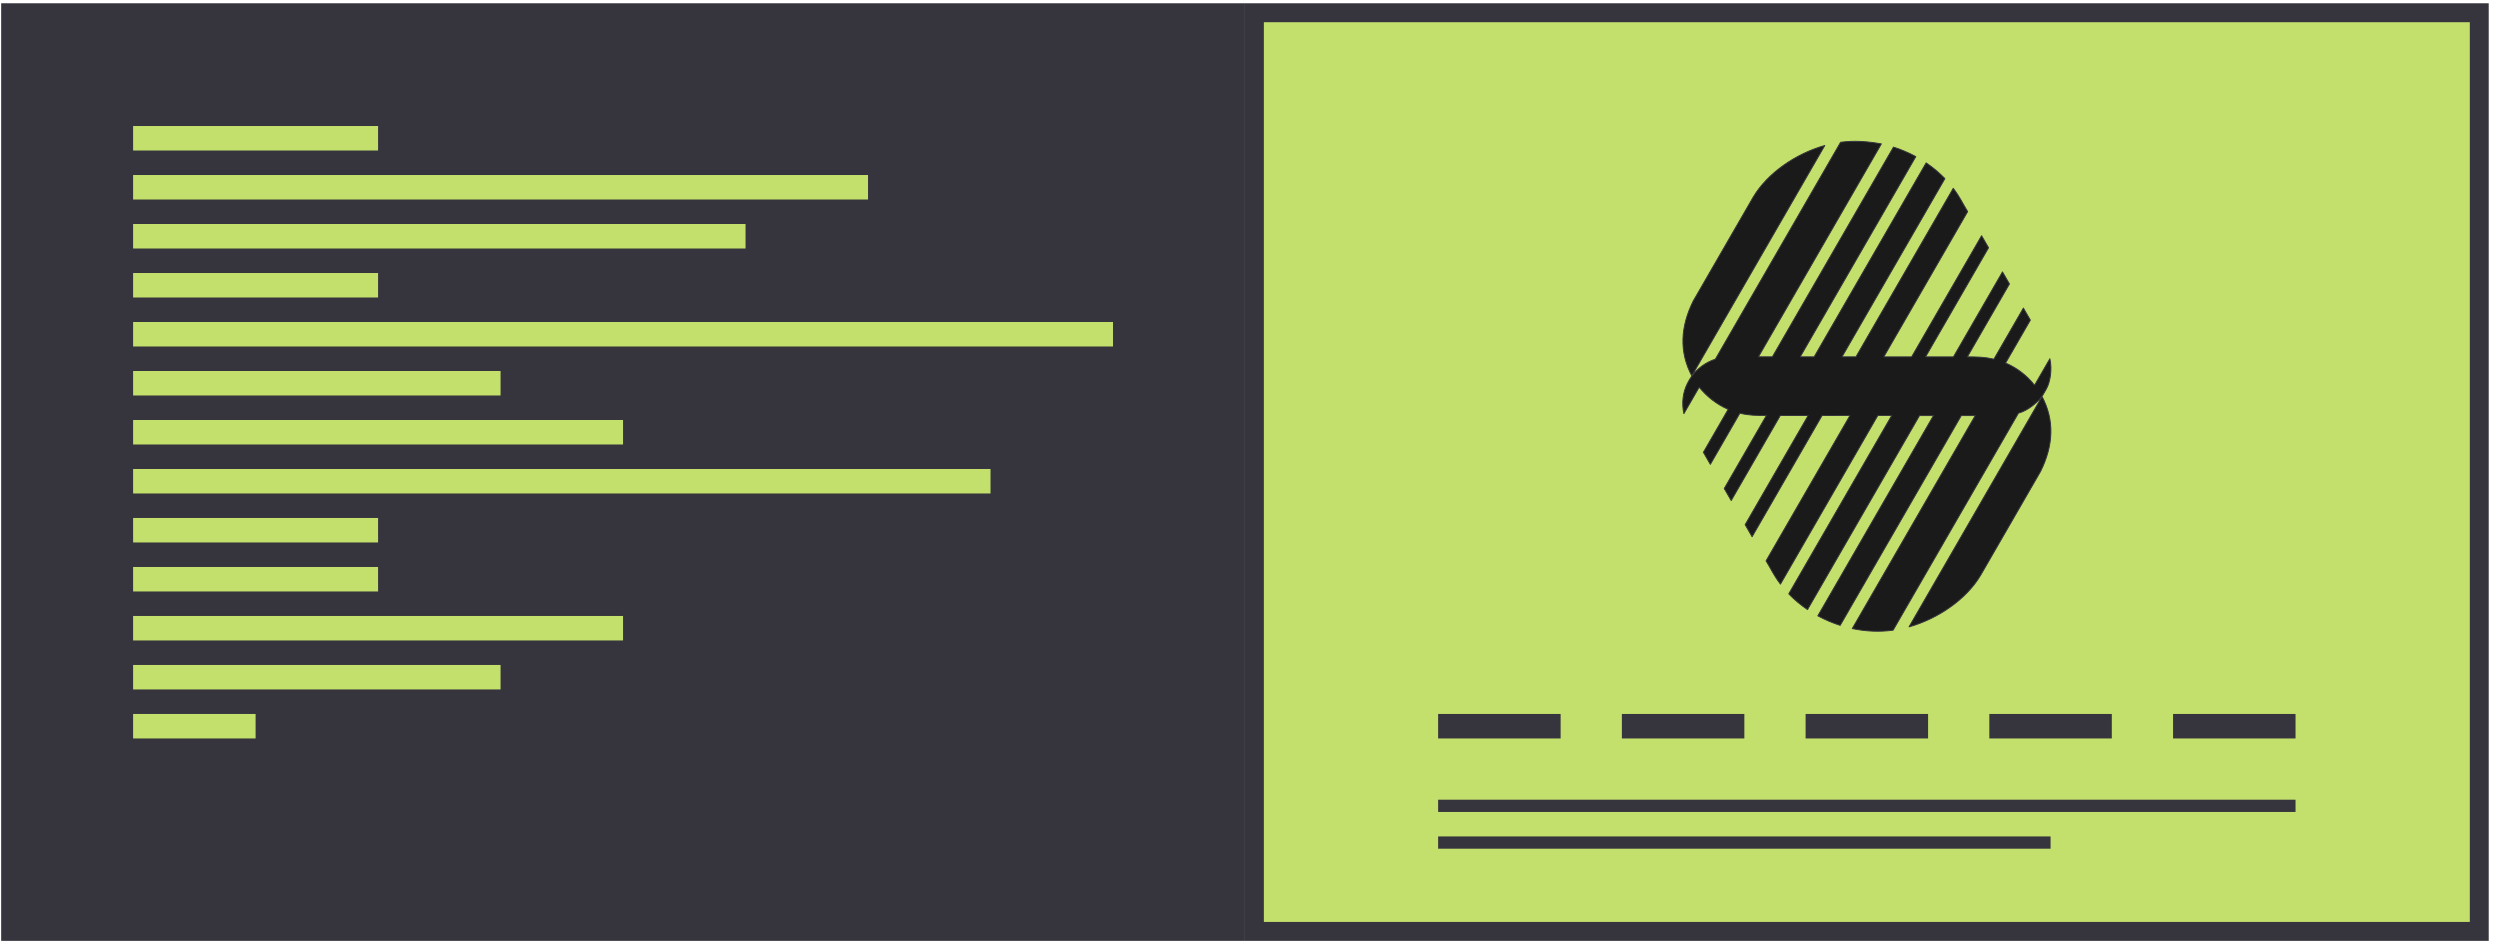
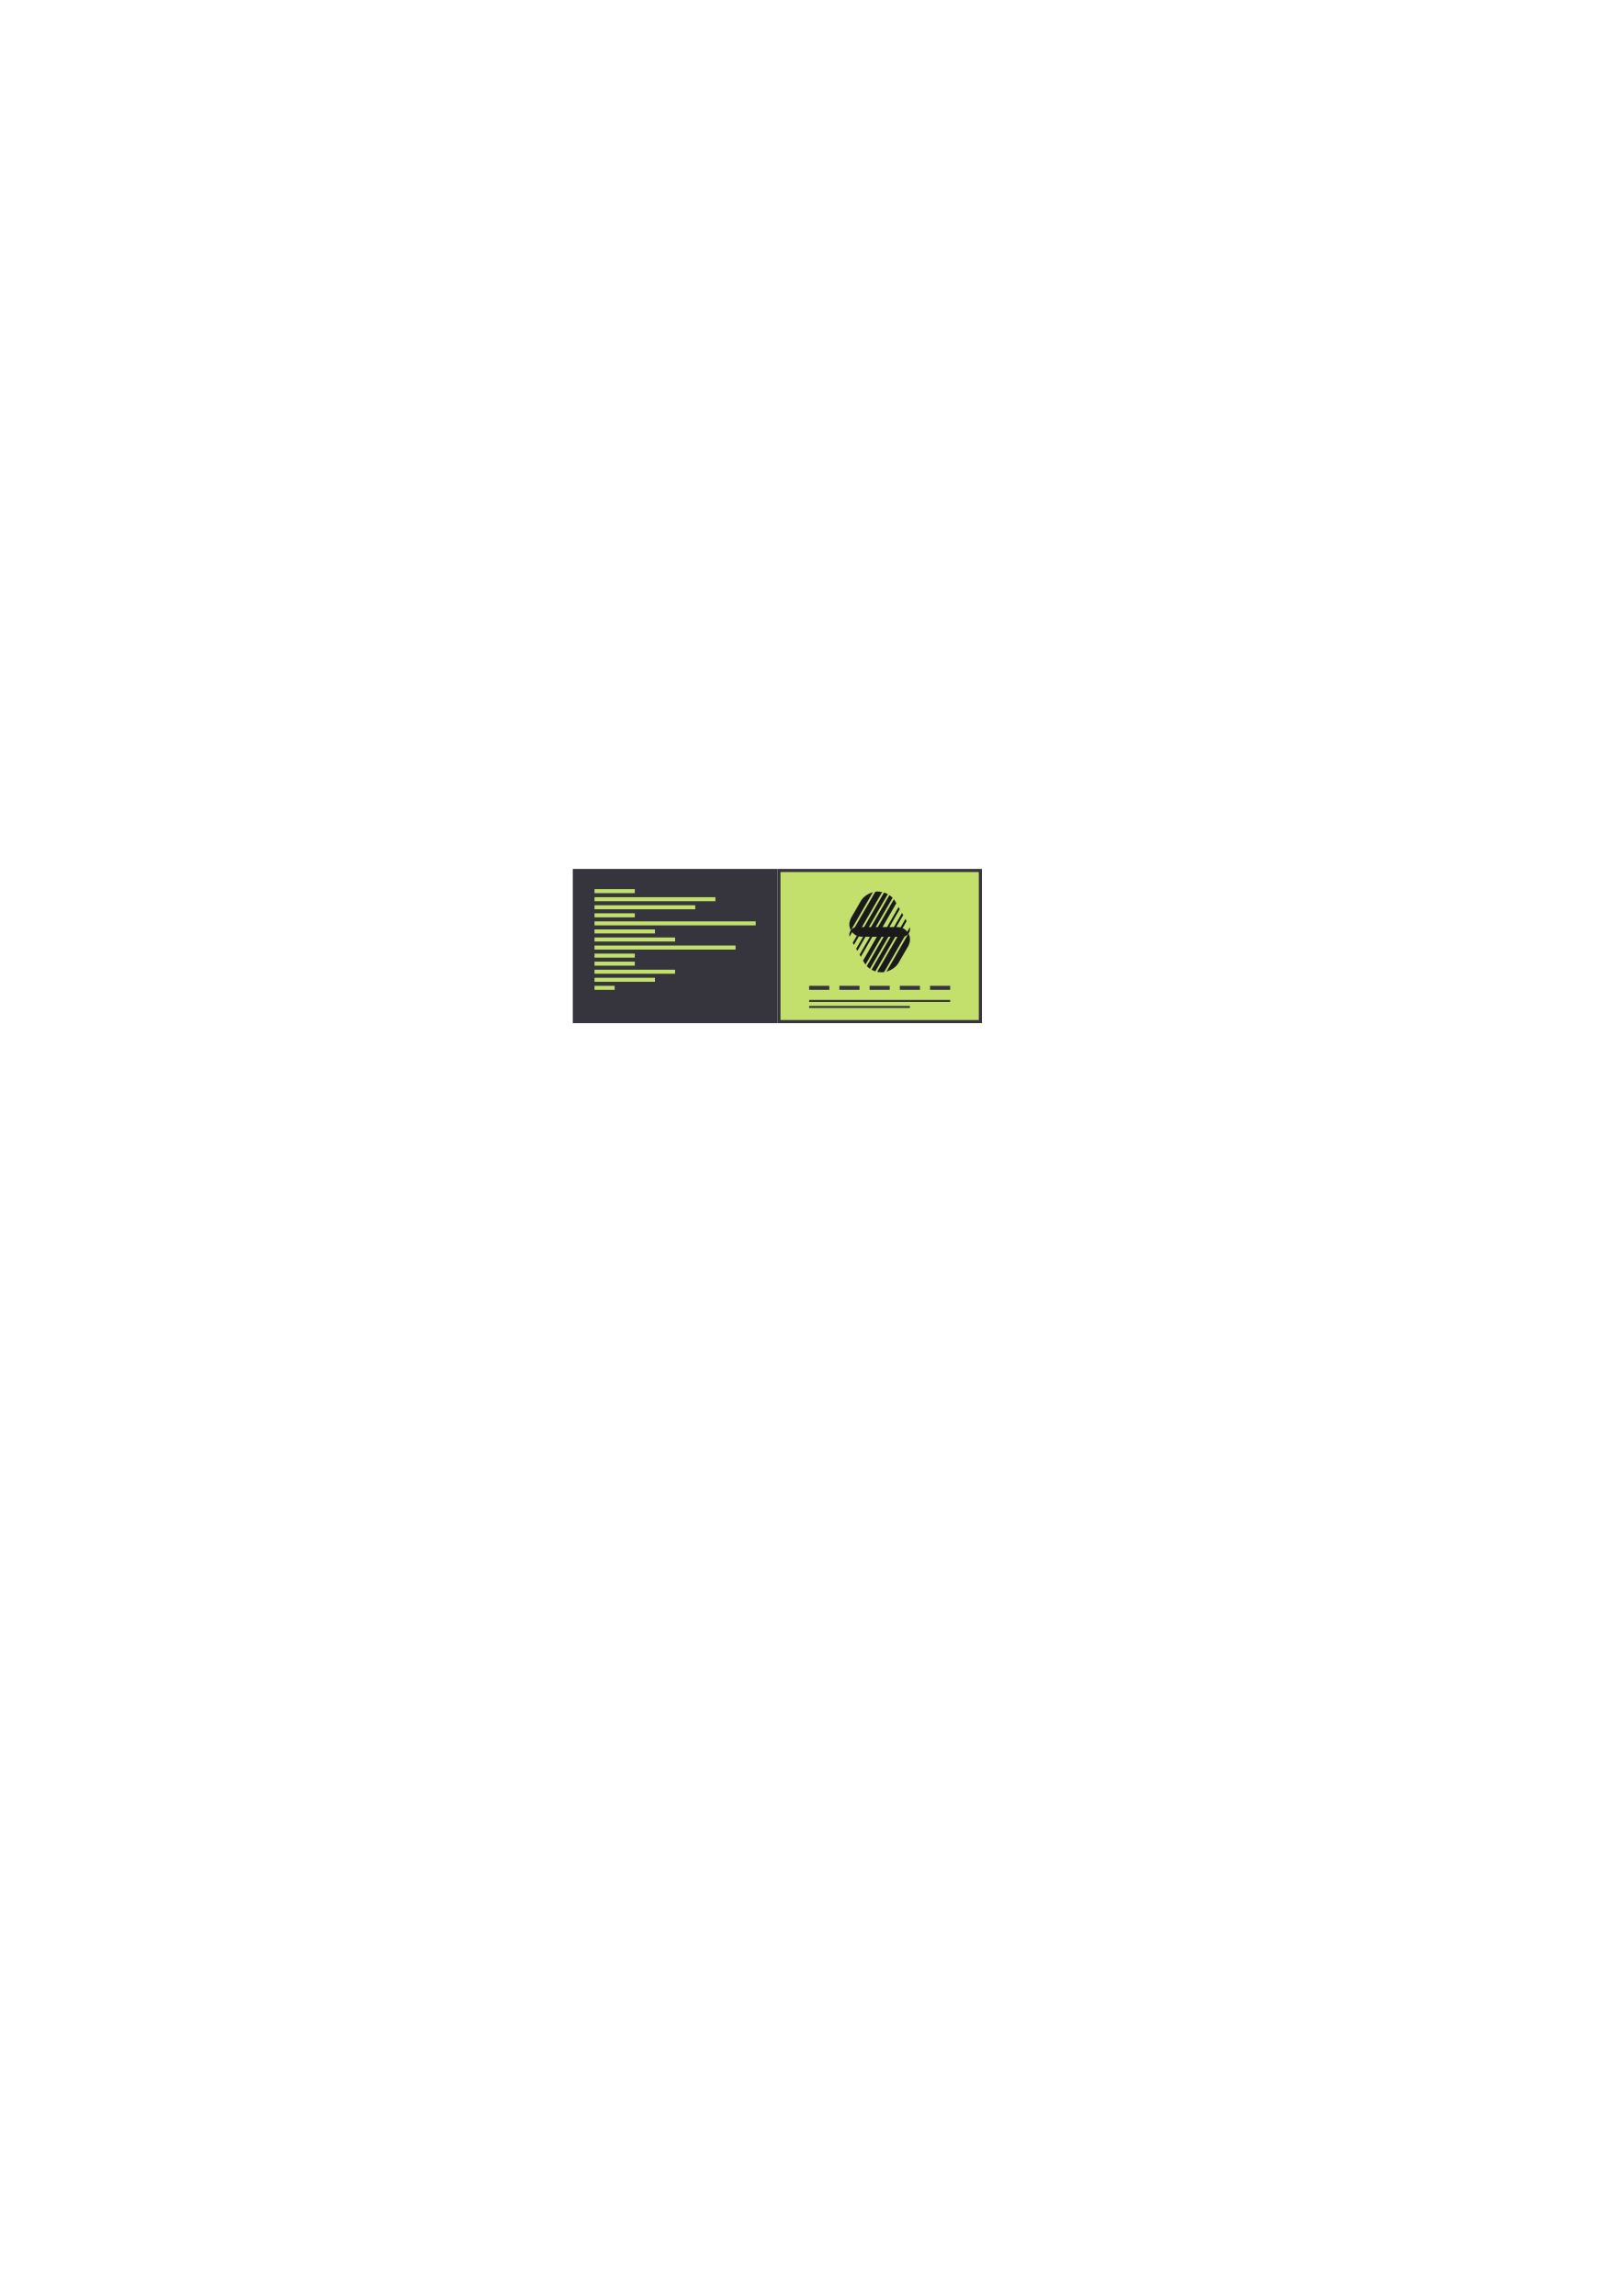
- <svg xmlns="http://www.w3.org/2000/svg" width="201" height="76" viewBox="0 0 201 76" fill="none">
-   <g id="webDesignIcon">
-     <g id="Code">
-       <path id="screen1" d="M99.334 1.023H0.854V74.883H99.334V1.023Z" fill="#36343C" stroke="#36343C" stroke-width="1.521" stroke-linecap="round" />
-       <path id="codeLine1" d="M30.398 10.132H10.702V12.101H30.398V10.132Z" fill="#C3E06D" />
-       <path id="codeLine2" d="M69.79 14.071H10.702V16.041H69.79V14.071Z" fill="#C3E06D" />
-       <path id="codeLine3" d="M59.942 18.01H10.702V19.98H59.942V18.01Z" fill="#C3E06D" />
-       <path id="codeLine4" d="M30.398 21.95H10.702V23.919H30.398V21.95Z" fill="#C3E06D" />
-       <path id="codeLine5" d="M89.486 25.889H10.702V27.858H89.486V25.889Z" fill="#C3E06D" />
-       <path id="codeLine6" d="M40.246 29.828H10.702V31.797H40.246V29.828Z" fill="#C3E06D" />
-       <path id="codeLine7" d="M50.094 33.767H10.702V35.737H50.094V33.767Z" fill="#C3E06D" />
-       <path id="codeLine8" d="M79.638 37.706H10.702V39.676H79.638V37.706Z" fill="#C3E06D" />
-       <path id="codeLine9" d="M30.398 41.645H10.702V43.615H30.398V41.645Z" fill="#C3E06D" />
-       <path id="codeLine10" d="M30.398 45.585H10.702V47.554H30.398V45.585Z" fill="#C3E06D" />
-       <path id="codeLine11" d="M50.094 49.524H10.702V51.493H50.094V49.524Z" fill="#C3E06D" />
-       <path id="CodeLine12" d="M40.246 53.463H10.702V55.432H40.246V53.463Z" fill="#C3E06D" />
-       <path id="codeLine13" d="M20.55 57.402H10.702V59.372H20.55V57.402Z" fill="#C3E06D" />
-     </g>
-     <g id="Website">
-       <path id="screen2" d="M199.333 1.023H100.854V74.883H199.333V1.023Z" fill="#C3E06D" stroke="#36343C" stroke-width="1.521" stroke-linecap="round" />
-       <path id="logoWebsite" d="M147.985 11.435C144.629 17.248 141.272 23.062 137.916 28.875C137.171 29.12 136.454 29.625 136.005 30.263C135.87 30.455 135.771 30.622 135.664 30.835C135.302 31.556 135.198 32.407 135.384 33.261C135.794 32.551 136.204 31.841 136.614 31.13C137.25 31.905 138.04 32.519 138.945 32.911C138.281 34.063 137.616 35.214 136.952 36.365C137.082 36.59 137.376 37.1 137.512 37.335C138.303 35.964 139.094 34.593 139.886 33.222C140.628 33.407 141.263 33.405 142.02 33.405C142.023 33.401 142.024 33.394 142.024 33.394C142.024 33.394 142.024 33.394 142.024 33.394C140.892 35.354 139.761 37.315 138.629 39.275C138.783 39.543 139.02 39.953 139.189 40.245C140.505 37.965 141.821 35.686 143.137 33.406C143.137 33.406 143.137 33.406 143.137 33.406C143.903 33.406 144.683 33.407 145.376 33.407C143.687 36.333 141.998 39.259 140.309 42.184C140.514 42.54 140.641 42.759 140.869 43.154C142.745 39.905 144.62 36.656 146.496 33.407C147.285 33.407 148.051 33.408 148.736 33.408C146.487 37.303 144.238 41.198 141.989 45.093C142.437 45.812 142.555 46.181 143.148 46.966C145.757 42.447 148.366 37.928 150.975 33.409C151.348 33.409 151.721 33.409 152.095 33.409C152.097 33.405 152.098 33.398 152.098 33.398C152.098 33.398 152.099 33.398 152.099 33.398C149.337 38.181 146.576 42.964 143.814 47.747C144.28 48.227 144.791 48.651 145.324 49.012C148.326 43.812 151.329 38.611 154.331 33.411C154.704 33.411 155.077 33.411 155.451 33.411C152.352 38.779 149.252 44.147 146.153 49.515C146.745 49.834 147.356 50.09 147.951 50.28C151.198 44.657 154.444 39.035 157.69 33.412C158.005 33.412 158.538 33.412 158.81 33.412C155.514 39.12 152.218 44.829 148.922 50.538C150.034 50.769 151.124 50.816 152.207 50.667C155.566 44.85 158.924 39.033 162.283 33.216C163.044 33.034 163.968 32.238 164.248 31.753C164.341 31.591 164.435 31.43 164.528 31.268C164.827 30.749 165.011 29.704 164.809 28.841C164.399 29.552 163.988 30.262 163.578 30.973C162.976 30.211 162.189 29.588 161.249 29.187C161.913 28.037 162.577 26.887 163.241 25.737C163.11 25.511 162.816 25.002 162.681 24.768C161.89 26.137 161.1 27.506 160.309 28.875C159.53 28.699 158.935 28.693 158.174 28.693C159.303 26.738 160.432 24.783 161.56 22.828C161.406 22.561 161.169 22.151 161 21.859C159.685 24.137 158.37 26.415 157.055 28.693C156.369 28.693 155.617 28.693 154.815 28.692C156.503 25.768 158.192 22.844 159.88 19.92C159.675 19.564 159.548 19.345 159.32 18.951C157.445 22.198 155.57 25.445 153.695 28.692C152.852 28.692 152.348 28.692 151.456 28.691C153.704 24.798 155.952 20.905 158.2 17.012C157.752 16.292 157.633 15.924 157.041 15.139C154.433 19.656 151.825 24.173 149.217 28.691C148.77 28.691 148.536 28.691 148.097 28.69C150.855 23.913 153.613 19.136 156.371 14.359C155.906 13.879 155.394 13.455 154.862 13.094C151.86 18.293 148.859 23.491 145.857 28.69C145.45 28.69 145.119 28.69 144.737 28.69C147.836 23.323 150.934 17.957 154.032 12.59C153.441 12.272 152.829 12.015 152.235 11.825C148.989 17.446 145.743 23.068 142.498 28.689C142.183 28.689 141.651 28.689 141.378 28.689C144.673 22.982 147.968 17.275 151.263 11.568C150.11 11.364 149.08 11.292 147.978 11.438L147.985 11.435ZM136.02 30.22C139.584 24.046 143.149 17.872 146.714 11.697C144.416 12.341 142.114 13.895 140.954 15.854C139.347 18.638 137.74 21.421 136.133 24.205C135.11 26.276 134.998 28.288 136.02 30.22H136.02ZM164.18 31.879C160.615 38.054 157.05 44.228 153.486 50.402C155.784 49.759 158.086 48.205 159.245 46.245C160.852 43.462 162.459 40.679 164.066 37.895C165.09 35.824 165.201 33.812 164.18 31.879H164.18Z" fill="#1A1A1A" stroke="#36343C" stroke-width="0.078" stroke-linecap="round" stroke-linejoin="round" />
-       <path id="menu1" d="M125.474 57.402H115.626V59.372H125.474V57.402Z" fill="#36343C" />
-       <path id="textLine1" d="M184.561 64.296H115.626V65.281H184.561V64.296Z" fill="#36343C" />
-       <path id="menu5" d="M184.561 57.402H174.714V59.372H184.561V57.402Z" fill="#36343C" />
-       <path id="menu4" d="M169.789 57.402H159.942V59.372H169.789V57.402Z" fill="#36343C" />
-       <path id="menu3" d="M155.018 57.402H145.17V59.372H155.018V57.402Z" fill="#36343C" />
-       <path id="menu2" d="M140.246 57.402H130.398V59.372H140.246V57.402Z" fill="#36343C" />
-       <path id="textLine2" d="M164.866 67.25H115.626V68.235H164.866V67.25Z" fill="#36343C" />
+ <svg xmlns="http://www.w3.org/2000/svg" id="svg5154" version="1.1" viewBox="0 0 210 297" height="297mm" width="210mm">
+   <defs id="defs5148" />
+   <g id="layer1">
+     <g transform="matrix(0.9847958,0,0,0.9847958,-64.81983,-45.00148)" id="g5112" style="filter:url(#filter4973)">
+       <g id="g5085">
+         <rect y="160.039" x="141.252" height="19.844" width="26.458" id="rect5002" style="opacity:1;vector-effect:none;fill:#36343c;fill-opacity:1;stroke:#36343c;stroke-width:0.409;stroke-linecap:round;stroke-linejoin:miter;stroke-miterlimit:4;stroke-dasharray:none;stroke-dashoffset:0;stroke-opacity:1;paint-order:markers fill stroke" />
+         <rect style="opacity:1;vector-effect:none;fill:#c3e06d;fill-opacity:1;stroke:none;stroke-width:0.03;stroke-linecap:round;stroke-linejoin:bevel;stroke-miterlimit:4;stroke-dasharray:none;stroke-dashoffset:0;stroke-opacity:1;paint-order:markers fill stroke" id="rect5004" width="5.292" height="0.529" x="143.898" y="162.486" />
+         <rect y="163.544" x="143.898" height="0.529" width="15.875" id="rect5006" style="opacity:1;vector-effect:none;fill:#c3e06d;fill-opacity:1;stroke:none;stroke-width:0.052;stroke-linecap:round;stroke-linejoin:bevel;stroke-miterlimit:4;stroke-dasharray:none;stroke-dashoffset:0;stroke-opacity:1;paint-order:markers fill stroke" />
+         <rect style="opacity:1;vector-effect:none;fill:#c3e06d;fill-opacity:1;stroke:none;stroke-width:0.047;stroke-linecap:round;stroke-linejoin:bevel;stroke-miterlimit:4;stroke-dasharray:none;stroke-dashoffset:0;stroke-opacity:1;paint-order:markers fill stroke" id="rect5008" width="13.229" height="0.529" x="143.898" y="164.603" />
+         <rect y="165.661" x="143.898" height="0.529" width="5.292" id="rect5010" style="opacity:1;vector-effect:none;fill:#c3e06d;fill-opacity:1;stroke:none;stroke-width:0.03;stroke-linecap:round;stroke-linejoin:bevel;stroke-miterlimit:4;stroke-dasharray:none;stroke-dashoffset:0;stroke-opacity:1;paint-order:markers fill stroke" />
+         <rect style="opacity:1;vector-effect:none;fill:#c3e06d;fill-opacity:1;stroke:none;stroke-width:0.06;stroke-linecap:round;stroke-linejoin:bevel;stroke-miterlimit:4;stroke-dasharray:none;stroke-dashoffset:0;stroke-opacity:1;paint-order:markers fill stroke" id="rect5012" width="21.167" height="0.529" x="143.898" y="166.719" />
+         <rect y="167.778" x="143.898" height="0.529" width="7.938" id="rect5014" style="opacity:1;vector-effect:none;fill:#c3e06d;fill-opacity:1;stroke:none;stroke-width:0.037;stroke-linecap:round;stroke-linejoin:bevel;stroke-miterlimit:4;stroke-dasharray:none;stroke-dashoffset:0;stroke-opacity:1;paint-order:markers fill stroke" />
+         <rect style="opacity:1;vector-effect:none;fill:#c3e06d;fill-opacity:1;stroke:none;stroke-width:0.042;stroke-linecap:round;stroke-linejoin:bevel;stroke-miterlimit:4;stroke-dasharray:none;stroke-dashoffset:0;stroke-opacity:1;paint-order:markers fill stroke" id="rect5016" width="10.583" height="0.529" x="143.898" y="168.836" />
+         <rect y="169.894" x="143.898" height="0.529" width="18.521" id="rect5018" style="opacity:1;vector-effect:none;fill:#c3e06d;fill-opacity:1;stroke:none;stroke-width:0.056;stroke-linecap:round;stroke-linejoin:bevel;stroke-miterlimit:4;stroke-dasharray:none;stroke-dashoffset:0;stroke-opacity:1;paint-order:markers fill stroke" />
+         <rect style="opacity:1;vector-effect:none;fill:#c3e06d;fill-opacity:1;stroke:none;stroke-width:0.03;stroke-linecap:round;stroke-linejoin:bevel;stroke-miterlimit:4;stroke-dasharray:none;stroke-dashoffset:0;stroke-opacity:1;paint-order:markers fill stroke" id="rect5020" width="5.292" height="0.529" x="143.898" y="170.953" />
+         <rect y="172.011" x="143.898" height="0.529" width="5.292" id="rect5022" style="opacity:1;vector-effect:none;fill:#c3e06d;fill-opacity:1;stroke:none;stroke-width:0.03;stroke-linecap:round;stroke-linejoin:bevel;stroke-miterlimit:4;stroke-dasharray:none;stroke-dashoffset:0;stroke-opacity:1;paint-order:markers fill stroke" />
+         <rect style="opacity:1;vector-effect:none;fill:#c3e06d;fill-opacity:1;stroke:none;stroke-width:0.042;stroke-linecap:round;stroke-linejoin:bevel;stroke-miterlimit:4;stroke-dasharray:none;stroke-dashoffset:0;stroke-opacity:1;paint-order:markers fill stroke" id="rect5024" width="10.583" height="0.529" x="143.898" y="173.069" />
+         <rect y="174.128" x="143.898" height="0.529" width="7.938" id="rect5026" style="opacity:1;vector-effect:none;fill:#c3e06d;fill-opacity:1;stroke:none;stroke-width:0.037;stroke-linecap:round;stroke-linejoin:bevel;stroke-miterlimit:4;stroke-dasharray:none;stroke-dashoffset:0;stroke-opacity:1;paint-order:markers fill stroke" />
+         <rect style="opacity:1;vector-effect:none;fill:#c3e06d;fill-opacity:1;stroke:none;stroke-width:0.021;stroke-linecap:round;stroke-linejoin:bevel;stroke-miterlimit:4;stroke-dasharray:none;stroke-dashoffset:0;stroke-opacity:1;paint-order:markers fill stroke" id="rect5028" width="2.646" height="0.529" x="143.898" y="175.186" />
+       </g>
+       <g id="g5069">
+         <rect style="opacity:1;vector-effect:none;fill:#c3e06d;fill-opacity:1;stroke:#36343c;stroke-width:0.409;stroke-linecap:round;stroke-linejoin:miter;stroke-miterlimit:4;stroke-dasharray:none;stroke-dashoffset:0;stroke-opacity:1;paint-order:markers fill stroke" id="rect5034" width="26.458" height="19.844" x="168.119" y="160.039" />
+         <path id="path5036" d="m 180.782,162.836 c -0.902,1.562 -1.804,3.124 -2.705,4.686 -0.2,0.066 -0.393,0.201 -0.513,0.373 -0.036,0.052 -0.063,0.097 -0.091,0.154 -0.097,0.194 -0.125,0.422 -0.075,0.652 0.11,-0.191 0.22,-0.382 0.331,-0.573 0.171,0.208 0.383,0.373 0.626,0.479 -0.179,0.309 -0.357,0.619 -0.536,0.928 0.035,0.06 0.114,0.197 0.15,0.26 0.213,-0.368 0.425,-0.737 0.638,-1.105 0.199,0.05 0.37,0.049 0.573,0.049 6.6e-4,-0.001 0.001,-0.003 0.001,-0.003 1e-5,0 4e-5,0 7e-5,0 -0.304,0.527 -0.608,1.053 -0.912,1.58 0.042,0.072 0.105,0.182 0.15,0.26 0.354,-0.612 0.707,-1.225 1.061,-1.837 2e-5,0 4e-5,0 7e-5,0 0.206,0 0.416,2.7e-4 0.602,2.7e-4 -0.454,0.786 -0.908,1.572 -1.361,2.358 0.055,0.096 0.089,0.154 0.151,0.26 0.504,-0.873 1.008,-1.746 1.512,-2.618 0.212,0 0.418,2.7e-4 0.602,2.7e-4 -0.604,1.046 -1.208,2.093 -1.812,3.139 0.12,0.193 0.152,0.292 0.311,0.503 0.701,-1.214 1.402,-2.428 2.103,-3.642 0.1,0 0.201,0 0.301,0 6.7e-4,-0.001 0.001,-0.003 0.001,-0.003 4e-5,0 9e-5,0 1.3e-4,0 -0.742,1.285 -1.484,2.57 -2.226,3.855 0.125,0.129 0.262,0.243 0.406,0.34 0.807,-1.397 1.613,-2.794 2.42,-4.191 0.1,0 0.201,0 0.301,0 -0.833,1.442 -1.665,2.884 -2.498,4.327 0.159,0.086 0.323,0.155 0.483,0.206 0.872,-1.511 1.744,-3.021 2.617,-4.532 0.085,1e-5 0.228,0 0.301,0 -0.885,1.534 -1.771,3.067 -2.656,4.601 0.299,0.062 0.592,0.075 0.882,0.035 0.902,-1.563 1.805,-3.126 2.707,-4.689 0.205,-0.049 0.453,-0.263 0.528,-0.393 0.025,-0.043 0.05,-0.087 0.075,-0.13 0.08,-0.139 0.13,-0.42 0.075,-0.652 -0.11,0.191 -0.22,0.382 -0.331,0.573 -0.162,-0.205 -0.373,-0.372 -0.626,-0.48 0.178,-0.309 0.357,-0.618 0.535,-0.927 -0.035,-0.061 -0.114,-0.197 -0.151,-0.26 -0.212,0.368 -0.425,0.736 -0.637,1.104 -0.21,-0.047 -0.369,-0.049 -0.574,-0.049 0.303,-0.525 0.606,-1.05 0.91,-1.576 -0.042,-0.072 -0.105,-0.182 -0.151,-0.261 -0.353,0.612 -0.707,1.224 -1.06,1.836 -0.184,-3e-5 -0.386,-7e-5 -0.602,-1.4e-4 0.454,-0.786 0.907,-1.571 1.361,-2.357 -0.055,-0.096 -0.089,-0.154 -0.151,-0.26 -0.504,0.872 -1.007,1.745 -1.511,2.617 -0.226,-7e-5 -0.362,-1.4e-4 -0.602,-2.7e-4 0.604,-1.046 1.208,-2.092 1.812,-3.138 -0.12,-0.193 -0.152,-0.292 -0.311,-0.503 -0.701,1.214 -1.401,2.427 -2.102,3.641 -0.12,-4e-5 -0.183,-3e-5 -0.301,-8e-5 0.741,-1.283 1.482,-2.567 2.223,-3.85 -0.125,-0.129 -0.262,-0.243 -0.406,-0.34 -0.806,1.397 -1.613,2.793 -2.419,4.19 -0.109,-4e-5 -0.198,-4e-5 -0.301,-7e-5 0.832,-1.442 1.665,-2.884 2.497,-4.325 -0.159,-0.086 -0.323,-0.155 -0.483,-0.206 -0.872,1.51 -1.744,3.021 -2.616,4.531 -0.085,-1e-5 -0.227,-1e-4 -0.301,-1.3e-4 0.885,-1.533 1.77,-3.067 2.656,-4.6 -0.31,-0.055 -0.587,-0.074 -0.882,-0.035 z m -3.215,5.047 c 0.958,-1.659 1.915,-3.318 2.873,-4.976 -0.617,0.173 -1.236,0.59 -1.547,1.117 -0.432,0.748 -0.863,1.496 -1.295,2.243 -0.275,0.556 -0.305,1.097 -0.03,1.616 z m 7.566,0.446 c -0.958,1.659 -1.915,3.318 -2.873,4.977 0.617,-0.173 1.236,-0.59 1.547,-1.117 0.432,-0.748 0.863,-1.496 1.295,-2.243 0.275,-0.556 0.305,-1.097 0.03,-1.616 z" style="opacity:1;vector-effect:none;fill:#1a1a1a;fill-opacity:1;stroke:#36343c;stroke-width:0.021;stroke-linecap:round;stroke-linejoin:round;stroke-miterlimit:4;stroke-dasharray:none;stroke-dashoffset:0;stroke-opacity:1;paint-order:markers fill stroke" />
+         <rect y="175.186" x="172.087" height="0.529" width="2.646" id="rect5046" style="opacity:1;vector-effect:none;fill:#36343c;fill-opacity:1;stroke:none;stroke-width:0.021;stroke-linecap:round;stroke-linejoin:bevel;stroke-miterlimit:4;stroke-dasharray:none;stroke-dashoffset:0;stroke-opacity:1;paint-order:markers fill stroke" />
+         <rect style="opacity:1;vector-effect:none;fill:#36343c;fill-opacity:1;stroke:none;stroke-width:0.039;stroke-linecap:round;stroke-linejoin:bevel;stroke-miterlimit:4;stroke-dasharray:none;stroke-dashoffset:0;stroke-opacity:1;paint-order:markers fill stroke" id="rect5048" width="18.521" height="0.265" x="172.087" y="177.038" />
+         <rect style="opacity:1;vector-effect:none;fill:#36343c;fill-opacity:1;stroke:none;stroke-width:0.021;stroke-linecap:round;stroke-linejoin:bevel;stroke-miterlimit:4;stroke-dasharray:none;stroke-dashoffset:0;stroke-opacity:1;paint-order:markers fill stroke" id="rect5050" width="2.646" height="0.529" x="187.962" y="175.186" />
+         <rect y="175.186" x="183.994" height="0.529" width="2.646" id="rect5052" style="opacity:1;vector-effect:none;fill:#36343c;fill-opacity:1;stroke:none;stroke-width:0.021;stroke-linecap:round;stroke-linejoin:bevel;stroke-miterlimit:4;stroke-dasharray:none;stroke-dashoffset:0;stroke-opacity:1;paint-order:markers fill stroke" />
+         <rect style="opacity:1;vector-effect:none;fill:#36343c;fill-opacity:1;stroke:none;stroke-width:0.021;stroke-linecap:round;stroke-linejoin:bevel;stroke-miterlimit:4;stroke-dasharray:none;stroke-dashoffset:0;stroke-opacity:1;paint-order:markers fill stroke" id="rect5054" width="2.646" height="0.529" x="180.025" y="175.186" />
+         <rect y="175.186" x="176.056" height="0.529" width="2.646" id="rect5056" style="opacity:1;vector-effect:none;fill:#36343c;fill-opacity:1;stroke:none;stroke-width:0.021;stroke-linecap:round;stroke-linejoin:bevel;stroke-miterlimit:4;stroke-dasharray:none;stroke-dashoffset:0;stroke-opacity:1;paint-order:markers fill stroke" />
+         <rect y="177.832" x="172.087" height="0.265" width="13.229" id="rect5058" style="opacity:1;vector-effect:none;fill:#36343c;fill-opacity:1;stroke:none;stroke-width:0.033;stroke-linecap:round;stroke-linejoin:bevel;stroke-miterlimit:4;stroke-dasharray:none;stroke-dashoffset:0;stroke-opacity:1;paint-order:markers fill stroke" />
+       </g>
    </g>
  </g>
</svg>
